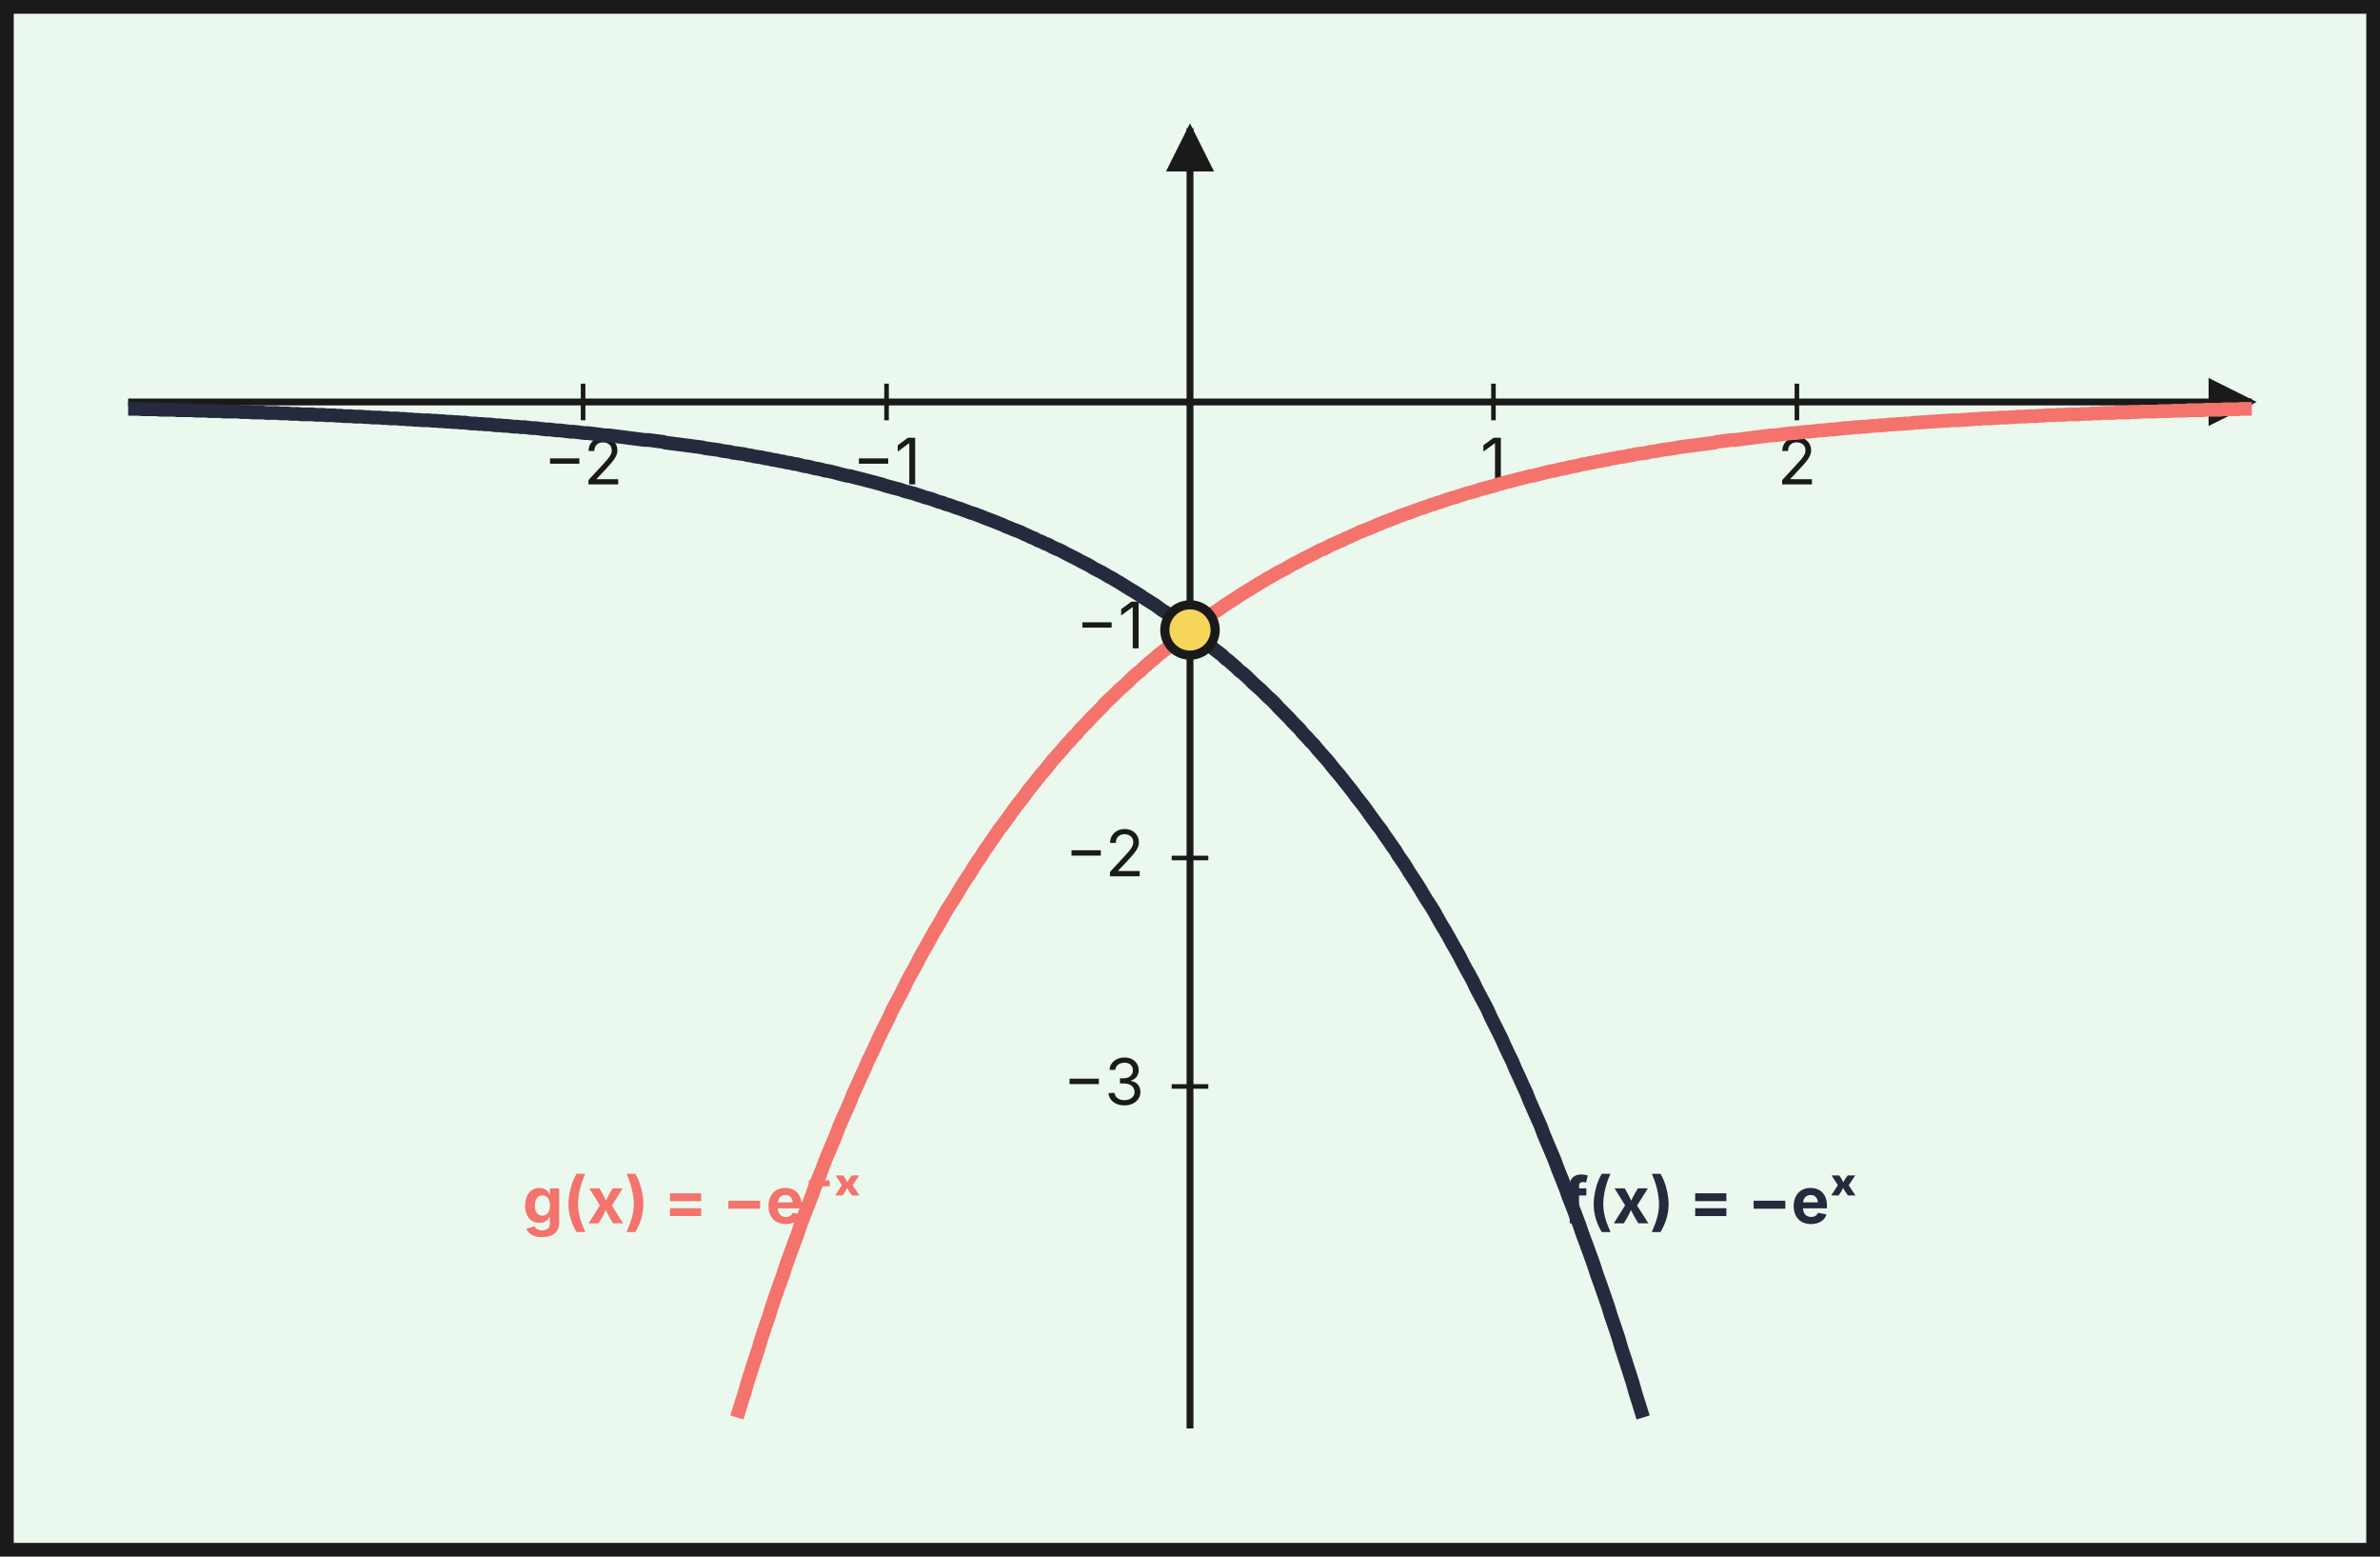
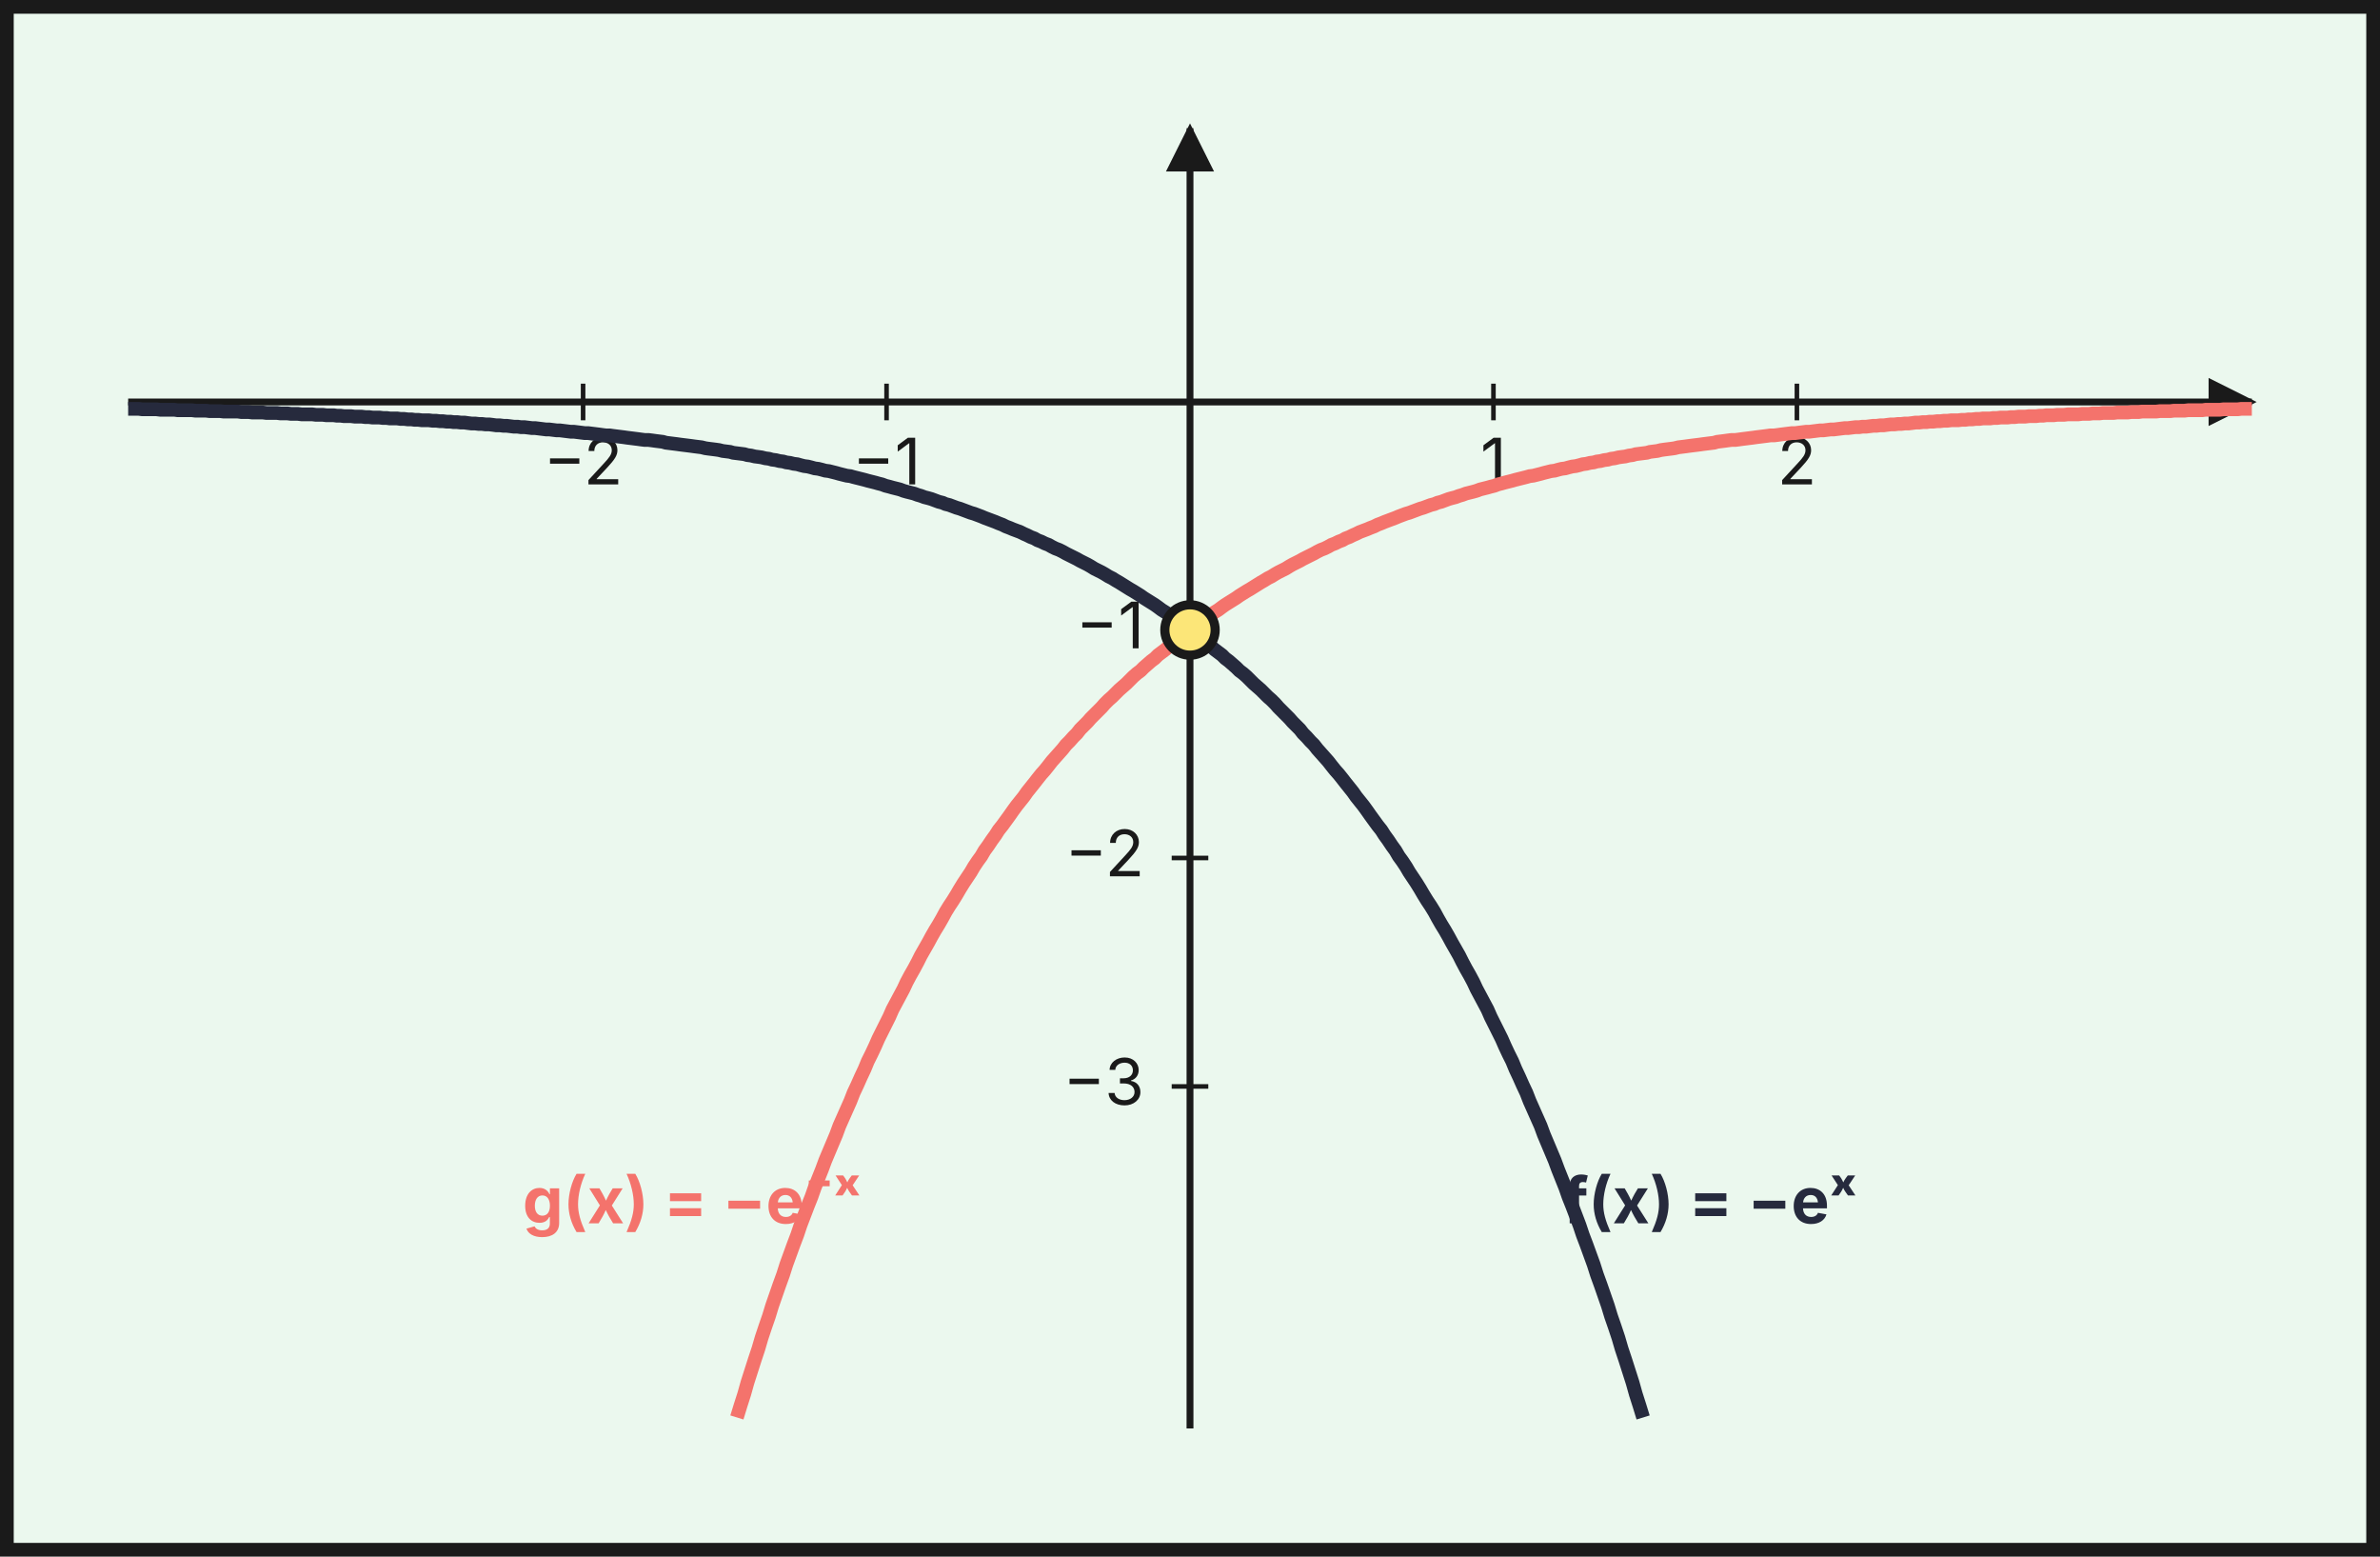
<svg xmlns="http://www.w3.org/2000/svg" viewBox="0 0 520 340" width="520" height="340" font-family="Inter, Helvetica, Arial, sans-serif" role="img">
  <defs>
    <marker id="f" viewBox="0 0 10 10" refX="9" refY="5" markerWidth="7" markerHeight="7" orient="auto">
      <path d="M0,0 L10,5 L0,10 z" fill="#1A1A1A" />
    </marker>
  </defs>
  <rect x="1.5" y="1.5" width="517" height="337" fill="#EBF8EE" stroke="#1A1A1A" stroke-width="3" />
  <line x1="28.0" y1="87.8" x2="492.0" y2="87.8" stroke="#1A1A1A" stroke-width="1.5" marker-end="url(#f)" />
  <line x1="260.0" y1="312.0" x2="260.0" y2="28.0" stroke="#1A1A1A" stroke-width="1.5" marker-end="url(#f)" />
  <line x1="127.4" y1="83.8" x2="127.4" y2="91.8" stroke="#1A1A1A" />
  <text x="127.4" y="105.8" text-anchor="middle" font-size="14" fill="#1A1A1A">−2</text>
  <line x1="193.7" y1="83.8" x2="193.7" y2="91.8" stroke="#1A1A1A" />
  <text x="193.7" y="105.8" text-anchor="middle" font-size="14" fill="#1A1A1A">−1</text>
  <line x1="326.3" y1="83.8" x2="326.3" y2="91.8" stroke="#1A1A1A" />
  <text x="326.3" y="105.8" text-anchor="middle" font-size="14" fill="#1A1A1A">1</text>
  <line x1="392.6" y1="83.8" x2="392.6" y2="91.8" stroke="#1A1A1A" />
  <text x="392.6" y="105.8" text-anchor="middle" font-size="14" fill="#1A1A1A">2</text>
  <line x1="256.0" y1="137.6" x2="264.0" y2="137.6" stroke="#1A1A1A" />
  <text x="250.0" y="141.6" text-anchor="end" font-size="14" fill="#1A1A1A">−1</text>
  <line x1="256.0" y1="187.4" x2="264.0" y2="187.4" stroke="#1A1A1A" />
  <text x="250.0" y="191.4" text-anchor="end" font-size="14" fill="#1A1A1A">−2</text>
  <line x1="256.0" y1="237.3" x2="264.0" y2="237.3" stroke="#1A1A1A" />
  <text x="250.0" y="241.3" text-anchor="end" font-size="14" fill="#1A1A1A">−3</text>
  <path d="M28.0,89.3 L28.8,89.3 L29.5,89.3 L30.3,89.3 L31.1,89.4 L31.9,89.4 L32.6,89.4 L33.4,89.4 L34.2,89.4 L35.0,89.5 L35.7,89.5 L36.5,89.5 L37.3,89.5 L38.1,89.5 L38.8,89.6 L39.6,89.6 L40.4,89.6 L41.1,89.6 L41.9,89.6 L42.7,89.7 L43.5,89.7 L44.2,89.7 L45.0,89.7 L45.8,89.8 L46.6,89.8 L47.3,89.8 L48.1,89.8 L48.9,89.9 L49.7,89.9 L50.4,89.9 L51.2,89.9 L52.0,89.9 L52.7,90.0 L53.5,90.0 L54.3,90.0 L55.1,90.1 L55.8,90.1 L56.6,90.1 L57.4,90.1 L58.2,90.2 L58.9,90.2 L59.7,90.2 L60.5,90.2 L61.3,90.3 L62.0,90.3 L62.8,90.3 L63.6,90.4 L64.3,90.4 L65.1,90.4 L65.9,90.5 L66.7,90.5 L67.4,90.5 L68.2,90.5 L69.0,90.6 L69.8,90.6 L70.5,90.6 L71.3,90.7 L72.1,90.7 L72.9,90.7 L73.6,90.8 L74.4,90.8 L75.2,90.9 L75.9,90.9 L76.7,90.9 L77.5,91.0 L78.3,91.0 L79.0,91.0 L79.8,91.1 L80.6,91.1 L81.4,91.2 L82.1,91.2 L82.9,91.2 L83.7,91.3 L84.5,91.3 L85.2,91.4 L86.0,91.4 L86.8,91.4 L87.5,91.5 L88.3,91.5 L89.1,91.6 L89.9,91.6 L90.6,91.7 L91.4,91.7 L92.2,91.8 L93.0,91.8 L93.7,91.8 L94.5,91.9 L95.3,91.9 L96.1,92.0 L96.8,92.0 L97.6,92.1 L98.4,92.1 L99.1,92.2 L99.9,92.2 L100.7,92.3 L101.5,92.3 L102.2,92.4 L103.0,92.5 L103.8,92.5 L104.6,92.6 L105.3,92.6 L106.1,92.7 L106.9,92.7 L107.7,92.8 L108.4,92.9 L109.2,92.9 L110.0,93.0 L110.7,93.0 L111.5,93.1 L112.3,93.2 L113.1,93.2 L113.8,93.3 L114.6,93.3 L115.4,93.4 L116.2,93.5 L116.9,93.5 L117.7,93.6 L118.5,93.7 L119.3,93.8 L120.0,93.8 L120.8,93.9 L121.6,94.0 L122.3,94.0 L123.1,94.1 L123.9,94.2 L124.7,94.3 L125.4,94.3 L126.2,94.4 L127.0,94.5 L127.8,94.6 L128.5,94.6 L129.3,94.7 L130.1,94.8 L130.9,94.9 L131.6,95.0 L132.4,95.1 L133.2,95.1 L133.9,95.2 L134.7,95.3 L135.5,95.4 L136.3,95.5 L137.0,95.6 L137.8,95.7 L138.6,95.8 L139.4,95.9 L140.1,96.0 L140.9,96.1 L141.7,96.1 L142.5,96.2 L143.2,96.3 L144.0,96.4 L144.8,96.5 L145.5,96.7 L146.3,96.8 L147.1,96.9 L147.9,97.0 L148.6,97.1 L149.4,97.2 L150.2,97.3 L151.0,97.4 L151.7,97.5 L152.5,97.6 L153.3,97.7 L154.1,97.9 L154.8,98.0 L155.6,98.1 L156.4,98.2 L157.1,98.3 L157.9,98.5 L158.7,98.6 L159.5,98.7 L160.2,98.9 L161.0,99.0 L161.8,99.1 L162.6,99.2 L163.3,99.4 L164.1,99.5 L164.9,99.7 L165.7,99.8 L166.4,99.9 L167.2,100.1 L168.0,100.2 L168.7,100.4 L169.5,100.5 L170.3,100.7 L171.1,100.8 L171.8,101.0 L172.6,101.1 L173.4,101.3 L174.2,101.4 L174.9,101.6 L175.7,101.8 L176.5,101.9 L177.3,102.1 L178.0,102.3 L178.8,102.4 L179.6,102.6 L180.3,102.8 L181.1,102.9 L181.9,103.1 L182.7,103.3 L183.4,103.5 L184.2,103.7 L185.0,103.9 L185.8,104.0 L186.5,104.2 L187.3,104.4 L188.1,104.6 L188.9,104.8 L189.6,105.0 L190.4,105.2 L191.2,105.4 L191.9,105.6 L192.7,105.8 L193.5,106.1 L194.3,106.3 L195.0,106.5 L195.8,106.7 L196.6,106.9 L197.4,107.2 L198.1,107.4 L198.9,107.6 L199.7,107.8 L200.5,108.1 L201.2,108.3 L202.0,108.6 L202.8,108.8 L203.5,109.0 L204.3,109.3 L205.1,109.6 L205.9,109.8 L206.6,110.1 L207.4,110.3 L208.2,110.6 L209.0,110.9 L209.7,111.1 L210.5,111.4 L211.3,111.7 L212.1,112.0 L212.8,112.2 L213.6,112.5 L214.4,112.8 L215.1,113.1 L215.9,113.4 L216.7,113.7 L217.5,114.0 L218.2,114.3 L219.0,114.6 L219.8,115.0 L220.6,115.3 L221.3,115.6 L222.1,115.9 L222.9,116.2 L223.7,116.6 L224.4,116.9 L225.2,117.3 L226.0,117.6 L226.7,118.0 L227.5,118.3 L228.3,118.7 L229.1,119.0 L229.8,119.4 L230.6,119.8 L231.4,120.1 L232.2,120.5 L232.9,120.9 L233.7,121.3 L234.5,121.7 L235.3,122.1 L236.0,122.5 L236.8,122.9 L237.6,123.3 L238.3,123.7 L239.1,124.2 L239.9,124.6 L240.7,125.0 L241.4,125.4 L242.2,125.9 L243.0,126.3 L243.8,126.8 L244.5,127.2 L245.3,127.7 L246.1,128.2 L246.9,128.7 L247.6,129.1 L248.4,129.6 L249.2,130.1 L249.9,130.6 L250.7,131.1 L251.5,131.6 L252.3,132.1 L253.0,132.6 L253.8,133.2 L254.6,133.7 L255.4,134.2 L256.1,134.8 L256.9,135.3 L257.7,135.9 L258.5,136.5 L259.2,137.0 L260.0,137.6 L260.8,138.2 L261.5,138.8 L262.3,139.4 L263.1,140.0 L263.9,140.6 L264.6,141.2 L265.4,141.9 L266.2,142.5 L267.0,143.1 L267.7,143.8 L268.5,144.4 L269.3,145.1 L270.1,145.8 L270.8,146.5 L271.6,147.1 L272.4,147.8 L273.1,148.5 L273.9,149.3 L274.7,150.0 L275.5,150.7 L276.2,151.4 L277.0,152.2 L277.8,152.9 L278.6,153.7 L279.3,154.5 L280.1,155.3 L280.9,156.1 L281.7,156.9 L282.4,157.7 L283.2,158.5 L284.0,159.3 L284.7,160.2 L285.5,161.0 L286.3,161.9 L287.1,162.7 L287.8,163.6 L288.6,164.5 L289.4,165.4 L290.2,166.3 L290.9,167.2 L291.7,168.2 L292.5,169.1 L293.3,170.1 L294.0,171.0 L294.8,172.0 L295.6,173.0 L296.3,174.0 L297.1,175.0 L297.9,176.0 L298.7,177.1 L299.4,178.1 L300.2,179.2 L301.0,180.3 L301.8,181.3 L302.5,182.4 L303.3,183.5 L304.1,184.7 L304.9,185.8 L305.6,187.0 L306.4,188.1 L307.2,189.3 L307.9,190.5 L308.7,191.7 L309.5,192.9 L310.3,194.2 L311.0,195.4 L311.8,196.7 L312.6,197.9 L313.4,199.2 L314.1,200.5 L314.9,201.9 L315.7,203.2 L316.5,204.6 L317.2,205.9 L318.0,207.3 L318.8,208.7 L319.5,210.1 L320.3,211.6 L321.1,213.0 L321.9,214.5 L322.6,216.0 L323.4,217.5 L324.2,219.0 L325.0,220.5 L325.7,222.1 L326.5,223.7 L327.3,225.3 L328.1,226.9 L328.8,228.5 L329.6,230.2 L330.4,231.8 L331.1,233.5 L331.9,235.2 L332.7,237.0 L333.5,238.7 L334.2,240.5 L335.0,242.3 L335.8,244.1 L336.6,245.9 L337.3,247.8 L338.1,249.7 L338.9,251.6 L339.7,253.5 L340.4,255.4 L341.2,257.4 L342.0,259.4 L342.7,261.4 L343.5,263.4 L344.3,265.5 L345.1,267.6 L345.8,269.7 L346.6,271.8 L347.4,274.0 L348.2,276.2 L348.9,278.4 L349.7,280.6 L350.5,282.9 L351.3,285.2 L352.0,287.5 L352.8,289.8 L353.6,292.2 L354.3,294.6 L355.1,297.0 L355.9,299.5 L356.7,302.0 L357.4,304.5 L358.2,307.0 L359.0,309.6" fill="none" stroke="#262A3D" stroke-width="3" />
  <path d="M161.0,309.6 L161.8,307.0 L162.6,304.5 L163.3,302.0 L164.1,299.5 L164.9,297.0 L165.7,294.6 L166.4,292.2 L167.2,289.8 L168.0,287.5 L168.7,285.2 L169.5,282.9 L170.3,280.6 L171.1,278.4 L171.8,276.2 L172.6,274.0 L173.4,271.8 L174.2,269.7 L174.9,267.6 L175.7,265.5 L176.5,263.4 L177.3,261.4 L178.0,259.4 L178.8,257.4 L179.6,255.4 L180.3,253.5 L181.1,251.6 L181.9,249.7 L182.7,247.8 L183.4,245.9 L184.2,244.1 L185.0,242.3 L185.8,240.5 L186.5,238.7 L187.3,237.0 L188.1,235.2 L188.9,233.5 L189.6,231.8 L190.4,230.2 L191.2,228.5 L191.9,226.9 L192.7,225.3 L193.5,223.7 L194.3,222.1 L195.0,220.5 L195.8,219.0 L196.6,217.5 L197.4,216.0 L198.1,214.5 L198.9,213.0 L199.7,211.6 L200.5,210.1 L201.2,208.7 L202.0,207.3 L202.8,205.9 L203.5,204.6 L204.3,203.2 L205.1,201.9 L205.9,200.5 L206.6,199.2 L207.4,197.9 L208.2,196.7 L209.0,195.4 L209.7,194.2 L210.5,192.9 L211.3,191.7 L212.1,190.5 L212.8,189.3 L213.6,188.1 L214.4,187.0 L215.1,185.8 L215.9,184.7 L216.7,183.5 L217.5,182.4 L218.2,181.3 L219.0,180.3 L219.8,179.2 L220.6,178.1 L221.3,177.1 L222.1,176.0 L222.9,175.0 L223.7,174.0 L224.4,173.0 L225.2,172.0 L226.0,171.0 L226.7,170.1 L227.5,169.1 L228.3,168.2 L229.1,167.2 L229.8,166.3 L230.6,165.4 L231.4,164.5 L232.2,163.6 L232.9,162.7 L233.7,161.9 L234.5,161.0 L235.3,160.2 L236.0,159.3 L236.8,158.5 L237.6,157.7 L238.3,156.9 L239.1,156.1 L239.9,155.3 L240.7,154.5 L241.4,153.7 L242.2,152.9 L243.0,152.2 L243.8,151.4 L244.5,150.7 L245.3,150.0 L246.1,149.3 L246.9,148.5 L247.6,147.8 L248.4,147.1 L249.2,146.5 L249.9,145.8 L250.7,145.1 L251.5,144.4 L252.3,143.8 L253.0,143.1 L253.8,142.5 L254.6,141.9 L255.4,141.2 L256.1,140.6 L256.9,140.0 L257.7,139.4 L258.5,138.8 L259.2,138.2 L260.0,137.6 L260.8,137.0 L261.5,136.5 L262.3,135.9 L263.1,135.3 L263.9,134.8 L264.6,134.2 L265.4,133.7 L266.2,133.2 L267.0,132.6 L267.7,132.1 L268.5,131.6 L269.3,131.1 L270.1,130.6 L270.8,130.1 L271.6,129.6 L272.4,129.1 L273.1,128.7 L273.9,128.2 L274.7,127.7 L275.5,127.2 L276.2,126.8 L277.0,126.3 L277.8,125.9 L278.6,125.4 L279.3,125.0 L280.1,124.6 L280.9,124.2 L281.7,123.7 L282.4,123.3 L283.2,122.9 L284.0,122.5 L284.7,122.1 L285.5,121.7 L286.3,121.3 L287.1,120.9 L287.8,120.5 L288.6,120.1 L289.4,119.8 L290.2,119.4 L290.9,119.0 L291.7,118.7 L292.5,118.3 L293.3,118.0 L294.0,117.6 L294.8,117.3 L295.6,116.9 L296.3,116.6 L297.1,116.2 L297.9,115.9 L298.7,115.6 L299.4,115.3 L300.2,115.0 L301.0,114.6 L301.8,114.3 L302.5,114.0 L303.3,113.7 L304.1,113.4 L304.9,113.1 L305.6,112.8 L306.4,112.5 L307.2,112.2 L307.9,112.0 L308.7,111.7 L309.5,111.4 L310.3,111.1 L311.0,110.9 L311.8,110.6 L312.6,110.3 L313.4,110.1 L314.1,109.8 L314.9,109.6 L315.7,109.3 L316.5,109.0 L317.2,108.8 L318.0,108.6 L318.8,108.3 L319.5,108.1 L320.3,107.8 L321.1,107.6 L321.9,107.4 L322.6,107.2 L323.4,106.9 L324.2,106.7 L325.0,106.5 L325.7,106.3 L326.5,106.1 L327.3,105.8 L328.1,105.6 L328.8,105.4 L329.6,105.2 L330.4,105.0 L331.1,104.8 L331.9,104.6 L332.7,104.4 L333.5,104.2 L334.2,104.0 L335.0,103.9 L335.8,103.7 L336.6,103.5 L337.3,103.3 L338.1,103.1 L338.9,102.9 L339.7,102.8 L340.4,102.6 L341.2,102.4 L342.0,102.3 L342.7,102.1 L343.5,101.9 L344.3,101.8 L345.1,101.6 L345.8,101.4 L346.6,101.3 L347.4,101.1 L348.2,101.0 L348.9,100.8 L349.7,100.7 L350.5,100.5 L351.3,100.4 L352.0,100.2 L352.8,100.1 L353.6,99.9 L354.3,99.8 L355.1,99.7 L355.9,99.5 L356.7,99.4 L357.4,99.2 L358.2,99.1 L359.0,99.0 L359.8,98.9 L360.5,98.7 L361.3,98.6 L362.1,98.5 L362.9,98.3 L363.6,98.2 L364.4,98.1 L365.2,98.0 L365.9,97.9 L366.7,97.7 L367.5,97.6 L368.3,97.5 L369.0,97.4 L369.8,97.3 L370.6,97.2 L371.4,97.1 L372.1,97.0 L372.9,96.9 L373.7,96.8 L374.5,96.7 L375.2,96.5 L376.0,96.4 L376.8,96.3 L377.5,96.2 L378.3,96.1 L379.1,96.1 L379.9,96.0 L380.6,95.9 L381.4,95.8 L382.2,95.7 L383.0,95.6 L383.7,95.5 L384.5,95.4 L385.3,95.3 L386.1,95.2 L386.8,95.1 L387.6,95.1 L388.4,95.0 L389.1,94.9 L389.9,94.8 L390.7,94.7 L391.5,94.6 L392.2,94.6 L393.0,94.5 L393.8,94.4 L394.6,94.3 L395.3,94.3 L396.1,94.2 L396.9,94.1 L397.7,94.0 L398.4,94.0 L399.2,93.9 L400.0,93.8 L400.7,93.8 L401.5,93.7 L402.3,93.6 L403.1,93.5 L403.8,93.5 L404.6,93.4 L405.4,93.3 L406.2,93.3 L406.9,93.2 L407.7,93.2 L408.5,93.1 L409.3,93.0 L410.0,93.0 L410.8,92.9 L411.6,92.9 L412.3,92.8 L413.1,92.7 L413.9,92.7 L414.7,92.6 L415.4,92.6 L416.2,92.5 L417.0,92.5 L417.8,92.4 L418.5,92.3 L419.3,92.3 L420.1,92.2 L420.9,92.2 L421.6,92.1 L422.4,92.1 L423.2,92.0 L423.9,92.0 L424.7,91.9 L425.5,91.9 L426.3,91.8 L427.0,91.8 L427.8,91.8 L428.6,91.7 L429.4,91.7 L430.1,91.6 L430.9,91.6 L431.7,91.5 L432.5,91.5 L433.2,91.4 L434.0,91.4 L434.8,91.4 L435.5,91.3 L436.3,91.3 L437.1,91.2 L437.9,91.2 L438.6,91.2 L439.4,91.1 L440.2,91.1 L441.0,91.0 L441.7,91.0 L442.5,91.0 L443.3,90.9 L444.1,90.9 L444.8,90.9 L445.6,90.8 L446.4,90.8 L447.1,90.7 L447.9,90.7 L448.7,90.7 L449.5,90.6 L450.2,90.6 L451.0,90.6 L451.8,90.5 L452.6,90.5 L453.3,90.5 L454.1,90.5 L454.9,90.4 L455.7,90.4 L456.4,90.4 L457.2,90.3 L458.0,90.3 L458.7,90.3 L459.5,90.2 L460.3,90.2 L461.1,90.2 L461.8,90.2 L462.6,90.1 L463.4,90.1 L464.2,90.1 L464.9,90.1 L465.7,90.0 L466.5,90.0 L467.3,90.0 L468.0,89.9 L468.8,89.9 L469.6,89.9 L470.3,89.9 L471.1,89.9 L471.9,89.8 L472.7,89.8 L473.4,89.8 L474.2,89.8 L475.0,89.7 L475.8,89.7 L476.5,89.7 L477.3,89.7 L478.1,89.6 L478.9,89.6 L479.6,89.6 L480.4,89.6 L481.2,89.6 L481.9,89.5 L482.7,89.5 L483.5,89.5 L484.3,89.5 L485.0,89.5 L485.8,89.4 L486.6,89.4 L487.4,89.4 L488.1,89.4 L488.9,89.4 L489.7,89.3 L490.5,89.3 L491.2,89.3 L492.0,89.3" fill="none" stroke="#F4736C" stroke-width="3" />
-   <circle cx="260.0" cy="137.6" r="5.5" fill="#F5D65B" stroke="#1A1A1A" stroke-width="2" />
+   <circle cx="260.0" cy="137.6" r="5.5" fill="#FCE678" stroke="#1A1A1A" stroke-width="2" />
  <text x="405.8" y="267.2" text-anchor="end" font-size="14" fill="#262A3D" font-weight="700">f(x) = −eˣ</text>
  <text x="114.2" y="267.2" text-anchor="start" font-size="14" fill="#F4736C" font-weight="700">g(x) = −e⁻ˣ</text>
</svg>
